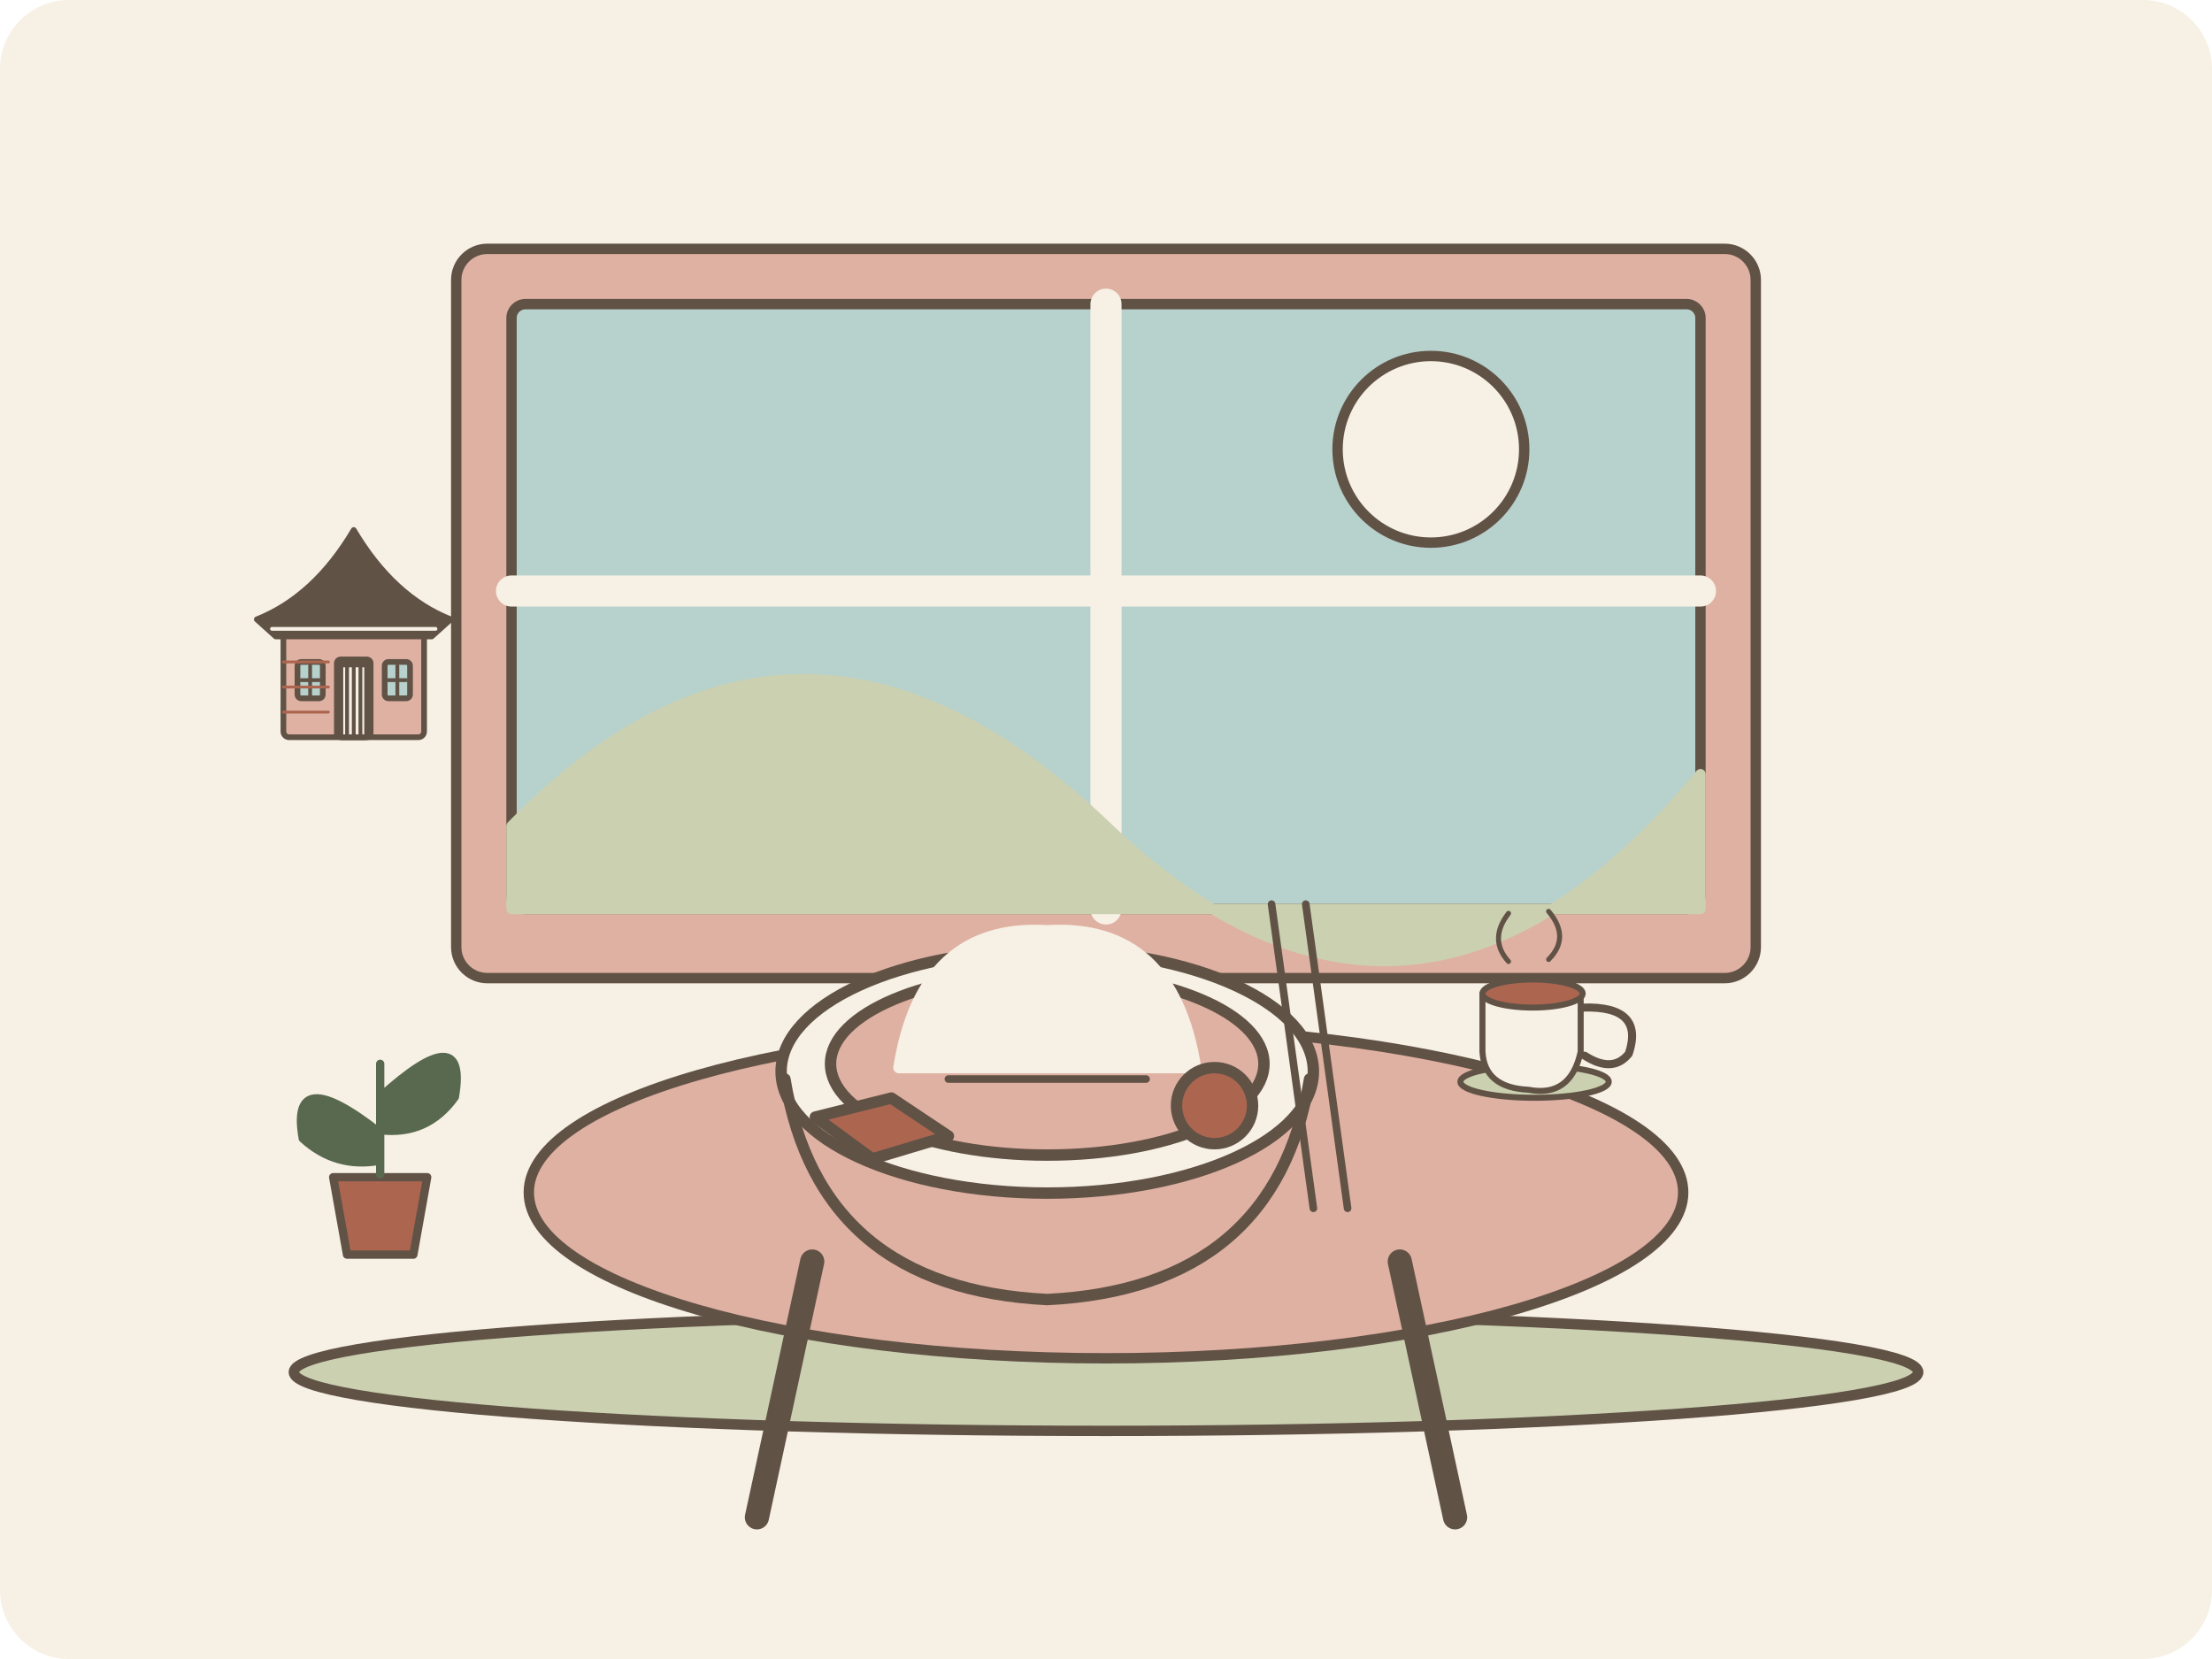
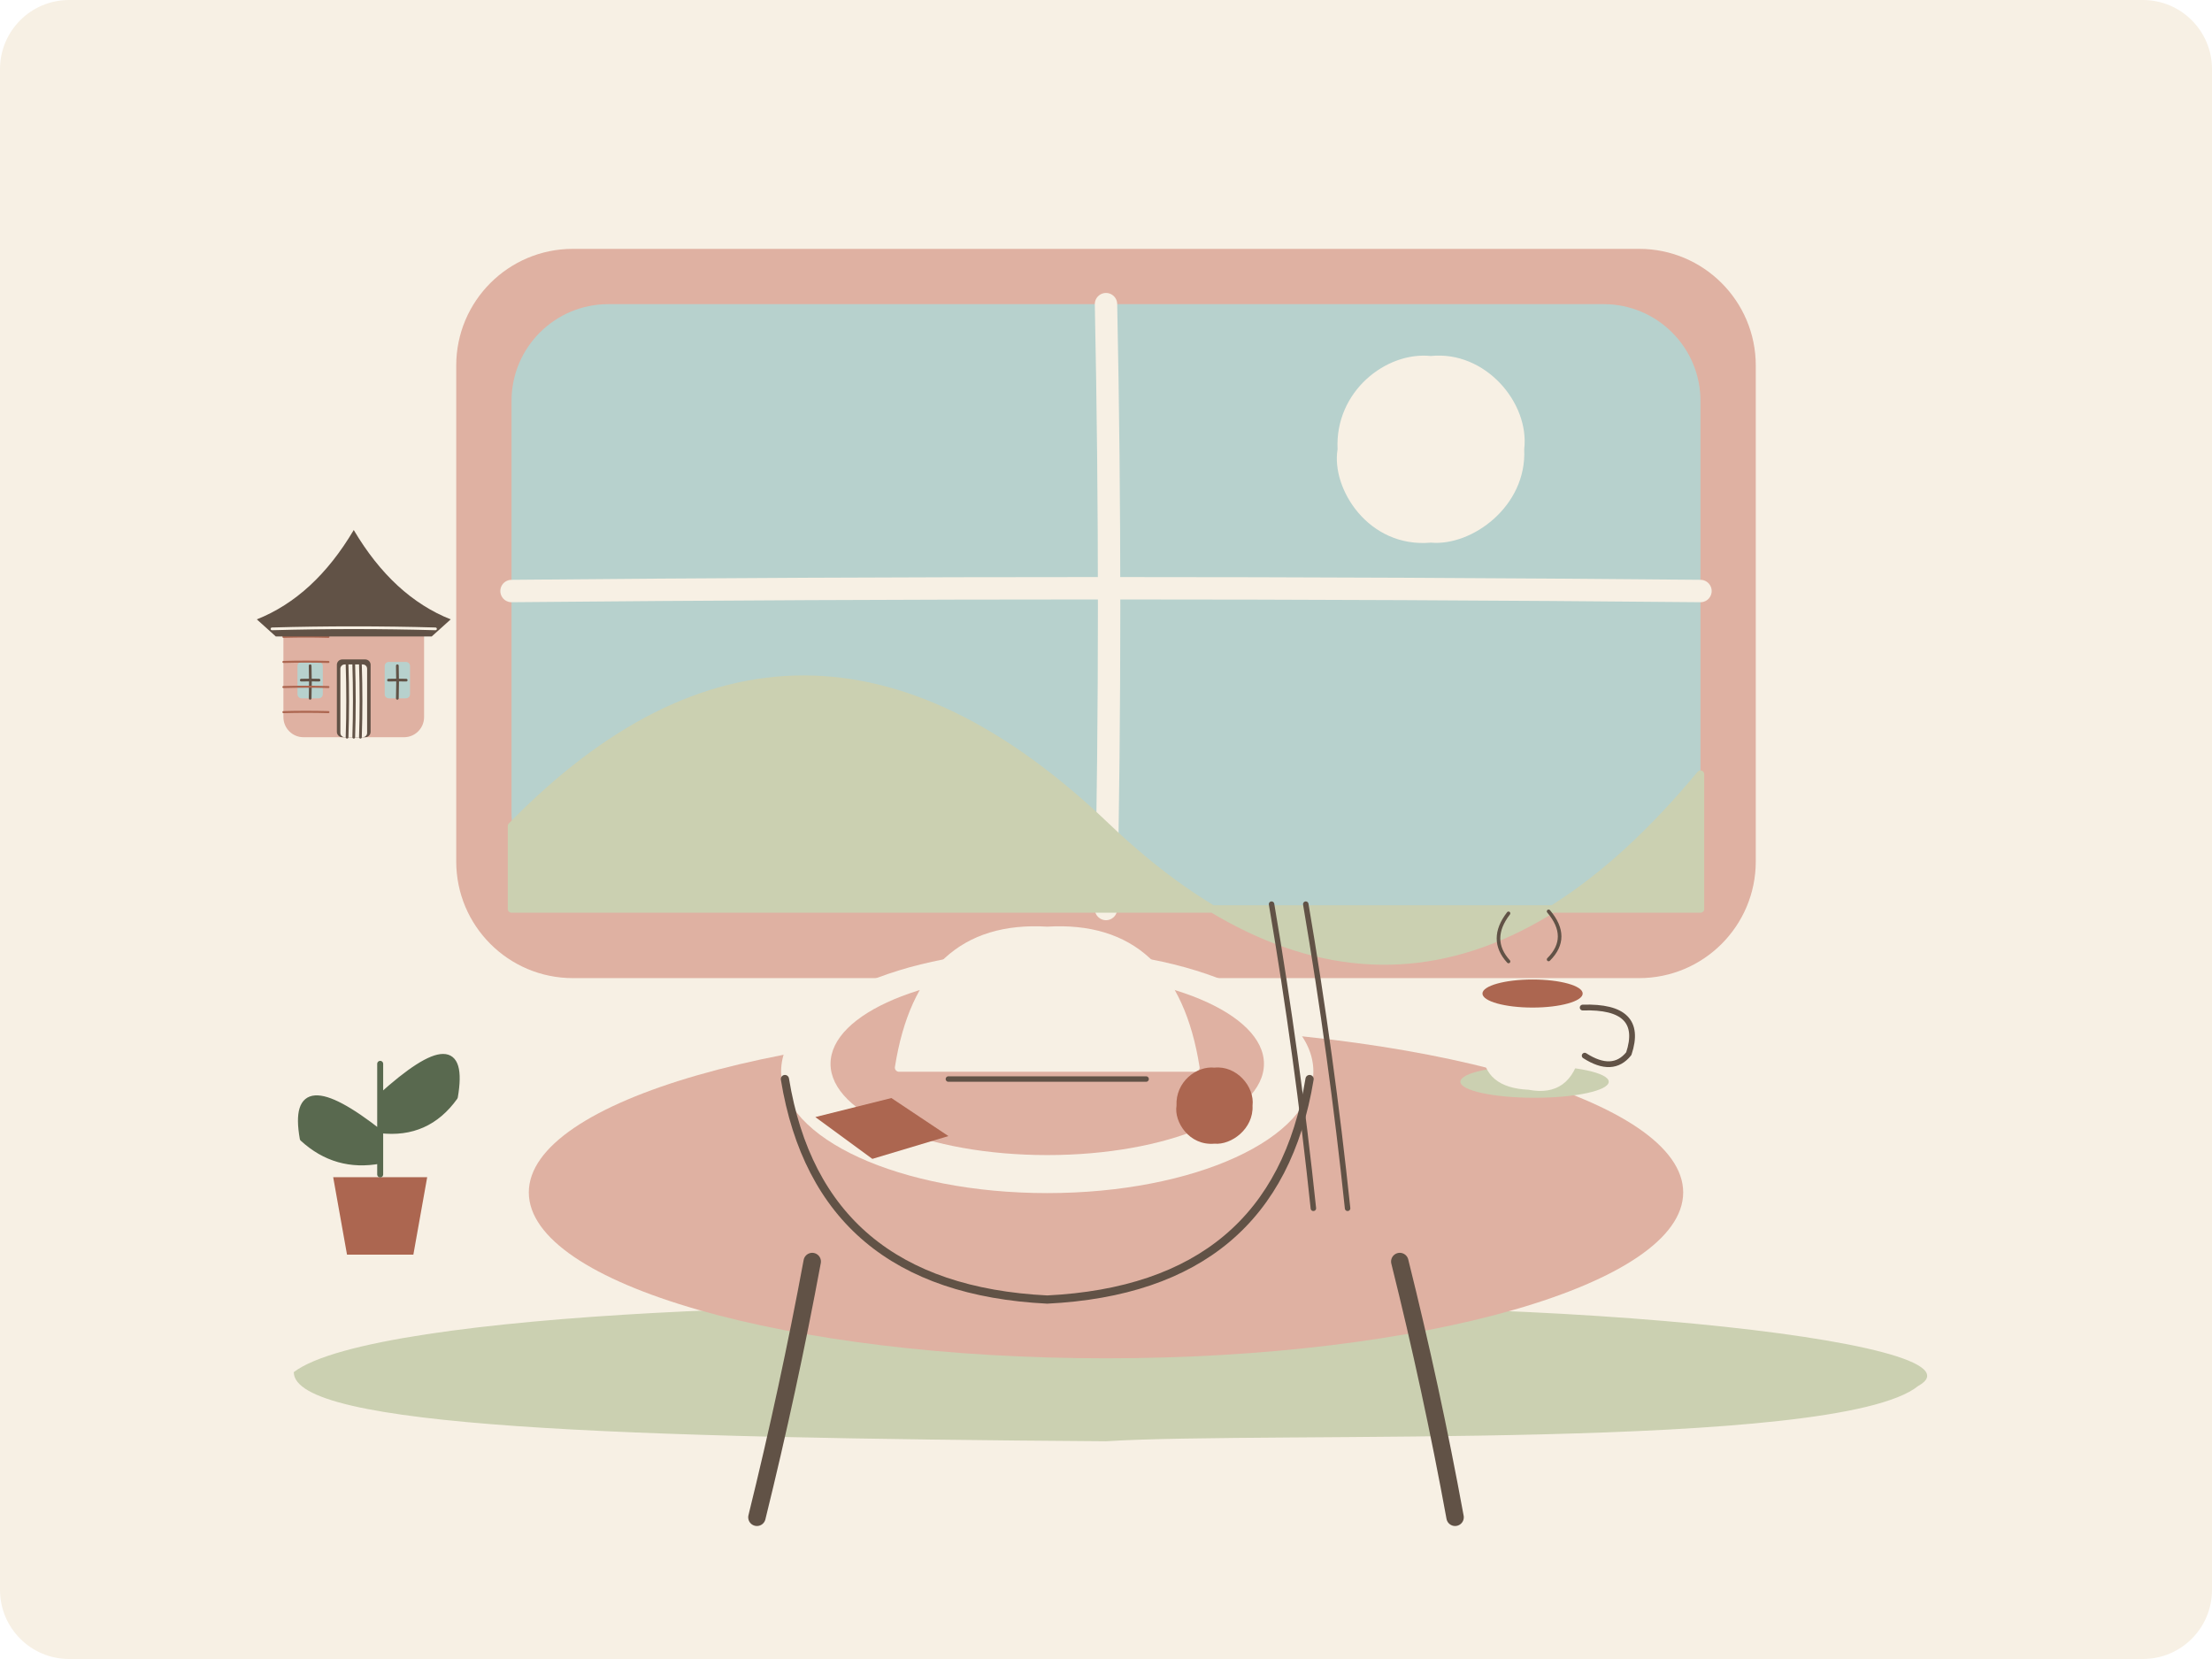
<svg xmlns="http://www.w3.org/2000/svg" width="640" height="480" viewBox="0 0 640 480" role="img" aria-labelledby="title">
  <rect width="640" height="480" rx="20" fill="#f7f0e4" />
-   <g stroke="#615246" stroke-width="3" stroke-linecap="round" stroke-linejoin="round">
+   <g stroke="none" stroke-width="2" stroke-linecap="round" stroke-linejoin="round">
    <g transform="translate(67 61) scale(0.8)">
-       <path d="M0 23C-3 7 14-3 29 5C41-13 70-6 74 12C96 8 109 20 105 32H0Z" fill="#f7f0e4" stroke="#f7f0e4" stroke-width="3" stroke-linecap="round" stroke-linejoin="round" />
+       <path d="M0 23C-3 7 14-3 29 5C41-13 70-6 74 12C96 8 109 20 105 32H0Z" fill="#f7f0e4" stroke="#f7f0e4" stroke-width="2.16" stroke-linecap="round" stroke-linejoin="round" />
    </g>
-     <rect x="132" y="72" width="376" height="211" rx="9" fill="#dfb1a2" />
-     <rect x="148" y="88" width="344" height="175" rx="4" fill="#b7d1cd" />
-     <path d="M320 88L320 263" fill="none" stroke="#f7f0e4" stroke-width="9" stroke-linecap="round" stroke-linejoin="round" />
-     <path d="M148 171L492 171" fill="none" stroke="#f7f0e4" stroke-width="9" stroke-linecap="round" stroke-linejoin="round" />
-     <circle cx="414" cy="130" r="27" fill="#f7f0e4" />
-     <path d="M148 239Q231 154 320 239T492 224L492 263H148Z" fill="#cbd0b1" stroke="#cbd0b1" stroke-width="3" stroke-linecap="round" stroke-linejoin="round" />
-     <ellipse cx="320" cy="397" rx="235" ry="17" fill="#cbd0b1" />
-     <ellipse cx="320" cy="345" rx="167" ry="48" fill="#dfb1a2" />
-     <path d="M235 365L219 439" fill="none" stroke="#615246" stroke-width="7" stroke-linecap="round" stroke-linejoin="round" />
-     <path d="M405 365L421 439" fill="none" stroke="#615246" stroke-width="7" stroke-linecap="round" stroke-linejoin="round" />
+     <rect x="132" y="72" width="376" height="211" rx="33.76" fill="#dfb1a2" stroke="none" />
+     <rect x="148" y="88" width="344" height="175" rx="28" fill="#b7d1cd" stroke="none" />
+     <path d="M320 88Q321.8 175.5 320 263" fill="none" stroke="#f7f0e4" stroke-width="6.48" stroke-linecap="round" stroke-linejoin="round" />
+     <path d="M148 171Q320 169.4 492 171" fill="none" stroke="#f7f0e4" stroke-width="6.48" stroke-linecap="round" stroke-linejoin="round" />
+     <g transform="translate(414 130) scale(1)">
+       <path d="M0 -27C15.66 -28.62 28.62 -13.5 27 0C27.81 16.47 11.88 28.08 0 27C-18.09 28.62 -28.89 11.34 -27 0C-27.81 -16.74 -12.96 -28.35 0 -27Z" fill="#f7f0e4" stroke="none" stroke-width="2.16" stroke-linecap="round" stroke-linejoin="round" />
+     </g>
+     <path d="M148 239Q231 154 320 239T492 224L492 263H148Z" fill="#cbd0b1" stroke="#cbd0b1" stroke-width="2.16" stroke-linecap="round" stroke-linejoin="round" />
+     <g transform="translate(320 397) scale(1)">
+       <path d="M-235 0C-211.5-18 -58.75-22 0-17C117.5-24 258.5-9 235 4C211.5 23 47 17 0 20C-141 19 -235 16 -235 0Z" fill="#cbd0b1" stroke="none" stroke-width="2.16" stroke-linecap="round" stroke-linejoin="round" />
+     </g>
+     <ellipse cx="320" cy="345" rx="167" ry="48" fill="#dfb1a2" stroke="none" />
+     <path d="M235 365Q228.184 401.776 219 439" fill="none" stroke="#615246" stroke-width="5.04" stroke-linecap="round" stroke-linejoin="round" />
+     <path d="M405 365Q414.184 401.776 421 439" fill="none" stroke="#615246" stroke-width="5.04" stroke-linecap="round" stroke-linejoin="round" />
    <g transform="translate(303 310) scale(1.1)">
-       <ellipse cx="0" cy="0" rx="70" ry="32" fill="#f7f0e4" />
-       <ellipse cx="0" cy="-2" rx="57" ry="24" fill="#dfb1a2" />
-       <path d="M-39-1Q-33-39 0-37Q33-39 39-1Z" fill="#f7f0e4" stroke="#f7f0e4" stroke-width="3" stroke-linecap="round" stroke-linejoin="round" />
-       <path d="M-26 2h52" fill="none" stroke="#615246" stroke-width="2" stroke-linecap="round" stroke-linejoin="round" />
-       <circle cx="44" cy="9" r="10" fill="#ac6650" />
-       <path d="M-61 12L-41 7L-26 17L-46 23Z" fill="#ac6650" stroke="#615246" stroke-width="3" stroke-linecap="round" stroke-linejoin="round" />
-       <path d="M59 -44L70 36" fill="none" stroke="#615246" stroke-width="2" stroke-linecap="round" stroke-linejoin="round" />
-       <path d="M68 -44L79 36" fill="none" stroke="#615246" stroke-width="2" stroke-linecap="round" stroke-linejoin="round" />
-       <path d="M-69 2Q-60 57 0 60Q60 57 69 2" fill="none" stroke="#615246" stroke-width="3" stroke-linecap="round" stroke-linejoin="round" />
+       <ellipse cx="0" cy="0" rx="70" ry="32" fill="#f7f0e4" stroke="none" />
+       <ellipse cx="0" cy="-2" rx="57" ry="24" fill="#dfb1a2" stroke="none" />
+       <path d="M-39-1Q-33-39 0-37Q33-39 39-1Z" fill="#f7f0e4" stroke="#f7f0e4" stroke-width="2.16" stroke-linecap="round" stroke-linejoin="round" />
+       <path d="M-26 2h52" fill="none" stroke="#615246" stroke-width="1.44" stroke-linecap="round" stroke-linejoin="round" />
+       <g transform="translate(44 9) scale(1)">
+         <path d="M0 -10C5.8 -10.6 10.6 -5 10 0C10.3 6.1 4.4 10.4 0 10C-6.7 10.6 -10.7 4.2 -10 0C-10.3 -6.2 -4.8 -10.5 0 -10Z" fill="#ac6650" stroke="none" stroke-width="2.16" stroke-linecap="round" stroke-linejoin="round" />
+       </g>
+       <path d="M-61 12L-41 7L-26 17L-46 23Z" fill="#ac6650" stroke="none" stroke-width="2.16" stroke-linecap="round" stroke-linejoin="round" />
+       <path d="M59 -44Q65.78 -4.154 70 36" fill="none" stroke="#615246" stroke-width="1.44" stroke-linecap="round" stroke-linejoin="round" />
+       <path d="M68 -44Q74.78 -4.154 79 36" fill="none" stroke="#615246" stroke-width="1.44" stroke-linecap="round" stroke-linejoin="round" />
+       <path d="M-69 2Q-60 57 0 60Q60 57 69 2" fill="none" stroke="#615246" stroke-width="2.16" stroke-linecap="round" stroke-linejoin="round" />
    </g>
    <g transform="translate(444 295) scale(0.58)">
-       <ellipse cx="0" cy="31" rx="37" ry="8" fill="#cbd0b1" />
-       <path d="M-26-13H23V16Q18 39-3 35Q-25 34-26 16Z" fill="#f7f0e4" stroke="#615246" stroke-width="3" stroke-linecap="round" stroke-linejoin="round" />
-       <path d="M24-6Q55-7 47 17Q39 27 25 18" fill="none" stroke="#615246" stroke-width="4" stroke-linecap="round" stroke-linejoin="round" />
-       <ellipse cx="-1" cy="-13" rx="25" ry="7" fill="#ac6650" />
-       <path d="M-13-29q-10-11 0-24M7-30q11-11 0-24" fill="none" stroke="#615246" stroke-width="2.5" stroke-linecap="round" stroke-linejoin="round" />
+       <ellipse cx="0" cy="31" rx="37" ry="8" fill="#cbd0b1" stroke="none" />
+       <path d="M-26-13H23V16Q18 39-3 35Q-25 34-26 16Z" fill="#f7f0e4" stroke="none" stroke-width="2.16" stroke-linecap="round" stroke-linejoin="round" />
+       <path d="M24-6Q55-7 47 17Q39 27 25 18" fill="none" stroke="#615246" stroke-width="2.88" stroke-linecap="round" stroke-linejoin="round" />
+       <ellipse cx="-1" cy="-13" rx="25" ry="7" fill="#ac6650" stroke="none" />
+       <path d="M-13-29q-10-11 0-24M7-30q11-11 0-24" fill="none" stroke="#615246" stroke-width="1.8" stroke-linecap="round" stroke-linejoin="round" />
    </g>
    <g transform="translate(82 177) scale(0.55)">
      <g transform="translate(0 0) scale(1)">
-         <rect x="0" y="0" width="74" height="66" rx="3" fill="#dfb1a2" />
-         <rect x="28.12" y="25.08" width="17.76" height="40.92" rx="2" fill="#615246" />
-         <rect x="29.97" y="27.72" width="14.06" height="38.28" rx="1" fill="#f7f0e4" />
-         <path d="M33.485 27.72L33.485 66" fill="none" stroke="#615246" stroke-width="2" stroke-linecap="round" stroke-linejoin="round" />
-         <path d="M37 27.72L37 66" fill="none" stroke="#615246" stroke-width="2" stroke-linecap="round" stroke-linejoin="round" />
-         <path d="M40.515 27.72L40.515 66" fill="none" stroke="#615246" stroke-width="2" stroke-linecap="round" stroke-linejoin="round" />
-         <rect x="7.4" y="26.4" width="13.32" height="19.14" rx="2" fill="#b7d1cd" />
-         <path d="M14.06 28.4L14.06 45.54" fill="none" stroke="#615246" stroke-width="2" stroke-linecap="round" stroke-linejoin="round" />
-         <path d="M9.4 35.97L18.72 35.97" fill="none" stroke="#615246" stroke-width="2" stroke-linecap="round" stroke-linejoin="round" />
-         <rect x="53.28" y="26.4" width="13.32" height="19.14" rx="2" fill="#b7d1cd" />
-         <path d="M59.94 28.4L59.94 45.54" fill="none" stroke="#615246" stroke-width="2" stroke-linecap="round" stroke-linejoin="round" />
-         <path d="M55.28 35.97L64.6 35.97" fill="none" stroke="#615246" stroke-width="2" stroke-linecap="round" stroke-linejoin="round" />
-         <path d="M0 13.2L23.68 13.2" fill="none" stroke="#ac6650" stroke-width="1.5" stroke-linecap="round" stroke-linejoin="round" />
-         <path d="M0 26.4L23.68 26.4" fill="none" stroke="#ac6650" stroke-width="1.5" stroke-linecap="round" stroke-linejoin="round" />
-         <path d="M0 39.6L23.68 39.6" fill="none" stroke="#ac6650" stroke-width="1.5" stroke-linecap="round" stroke-linejoin="round" />
-         <path d="M0 52.8L23.68 52.8" fill="none" stroke="#ac6650" stroke-width="1.5" stroke-linecap="round" stroke-linejoin="round" />
-         <path d="M-14 4Q16.28-8 37-43Q57.72-8 88 4L78 13H-4Z" fill="#615246" stroke="#615246" stroke-width="3" stroke-linecap="round" stroke-linejoin="round" />
-         <path d="M-6 9L80 9" fill="none" stroke="#f7f0e4" stroke-width="2" stroke-linecap="round" stroke-linejoin="round" />
+         <rect x="0" y="0" width="74" height="66" rx="10.56" fill="#dfb1a2" stroke="none" />
+         <rect x="28.12" y="25.08" width="17.76" height="40.92" rx="2.842" fill="#615246" stroke="none" />
+         <rect x="29.97" y="27.72" width="14.06" height="38.28" rx="2.25" fill="#f7f0e4" stroke="none" />
+         <path d="M33.485 27.72Q34.097 46.86 33.485 66" fill="none" stroke="#615246" stroke-width="1.44" stroke-linecap="round" stroke-linejoin="round" />
+         <path d="M37 27.72Q37.612 46.86 37 66" fill="none" stroke="#615246" stroke-width="1.44" stroke-linecap="round" stroke-linejoin="round" />
+         <path d="M40.515 27.72Q41.127 46.86 40.515 66" fill="none" stroke="#615246" stroke-width="1.44" stroke-linecap="round" stroke-linejoin="round" />
+         <rect x="7.4" y="26.4" width="13.32" height="19.14" rx="2.131" fill="#b7d1cd" stroke="none" />
+         <path d="M14.06 28.4Q14.334 36.97 14.06 45.54" fill="none" stroke="#615246" stroke-width="1.44" stroke-linecap="round" stroke-linejoin="round" />
+         <path d="M9.4 35.97Q14.06 35.84 18.72 35.97" fill="none" stroke="#615246" stroke-width="1.44" stroke-linecap="round" stroke-linejoin="round" />
+         <rect x="53.28" y="26.4" width="13.32" height="19.14" rx="2.131" fill="#b7d1cd" stroke="none" />
+         <path d="M59.94 28.4Q60.214 36.97 59.94 45.54" fill="none" stroke="#615246" stroke-width="1.44" stroke-linecap="round" stroke-linejoin="round" />
+         <path d="M55.28 35.97Q59.94 35.84 64.6 35.97" fill="none" stroke="#615246" stroke-width="1.44" stroke-linecap="round" stroke-linejoin="round" />
+         <path d="M0 13.2Q11.84 12.868 23.68 13.2" fill="none" stroke="#ac6650" stroke-width="1.08" stroke-linecap="round" stroke-linejoin="round" />
+         <path d="M0 26.4Q11.84 26.068 23.68 26.4" fill="none" stroke="#ac6650" stroke-width="1.08" stroke-linecap="round" stroke-linejoin="round" />
+         <path d="M0 39.6Q11.84 39.268 23.68 39.6" fill="none" stroke="#ac6650" stroke-width="1.08" stroke-linecap="round" stroke-linejoin="round" />
+         <path d="M0 52.8Q11.84 52.468 23.68 52.8" fill="none" stroke="#ac6650" stroke-width="1.08" stroke-linecap="round" stroke-linejoin="round" />
+         <path d="M-14 4Q16.28-8 37-43Q57.72-8 88 4L78 13H-4Z" fill="#615246" stroke="none" stroke-width="2.16" stroke-linecap="round" stroke-linejoin="round" />
+         <path d="M-6 9Q37 7.796 80 9" fill="none" stroke="#f7f0e4" stroke-width="1.44" stroke-linecap="round" stroke-linejoin="round" />
      </g>
    </g>
    <g transform="translate(110 363) scale(0.8)">
-       <path d="M-17-28H17L12 0H-12Z" fill="#ac6650" stroke="#615246" stroke-width="3" stroke-linecap="round" stroke-linejoin="round" />
-       <path d="M0-29V-69M0-44Q-33-70-28-42Q-16-31 0-34M0-57Q32-86 27-57Q17-43 0-45" fill="#59694f" stroke="#59694f" stroke-width="3" stroke-linecap="round" stroke-linejoin="round" />
+       <path d="M-17-28H17L12 0H-12Z" fill="#ac6650" stroke="none" stroke-width="2.16" stroke-linecap="round" stroke-linejoin="round" />
+       <path d="M0-29V-69M0-44Q-33-70-28-42Q-16-31 0-34M0-57Q32-86 27-57Q17-43 0-45" fill="#59694f" stroke="#59694f" stroke-width="2.16" stroke-linecap="round" stroke-linejoin="round" />
    </g>
  </g>
</svg>
